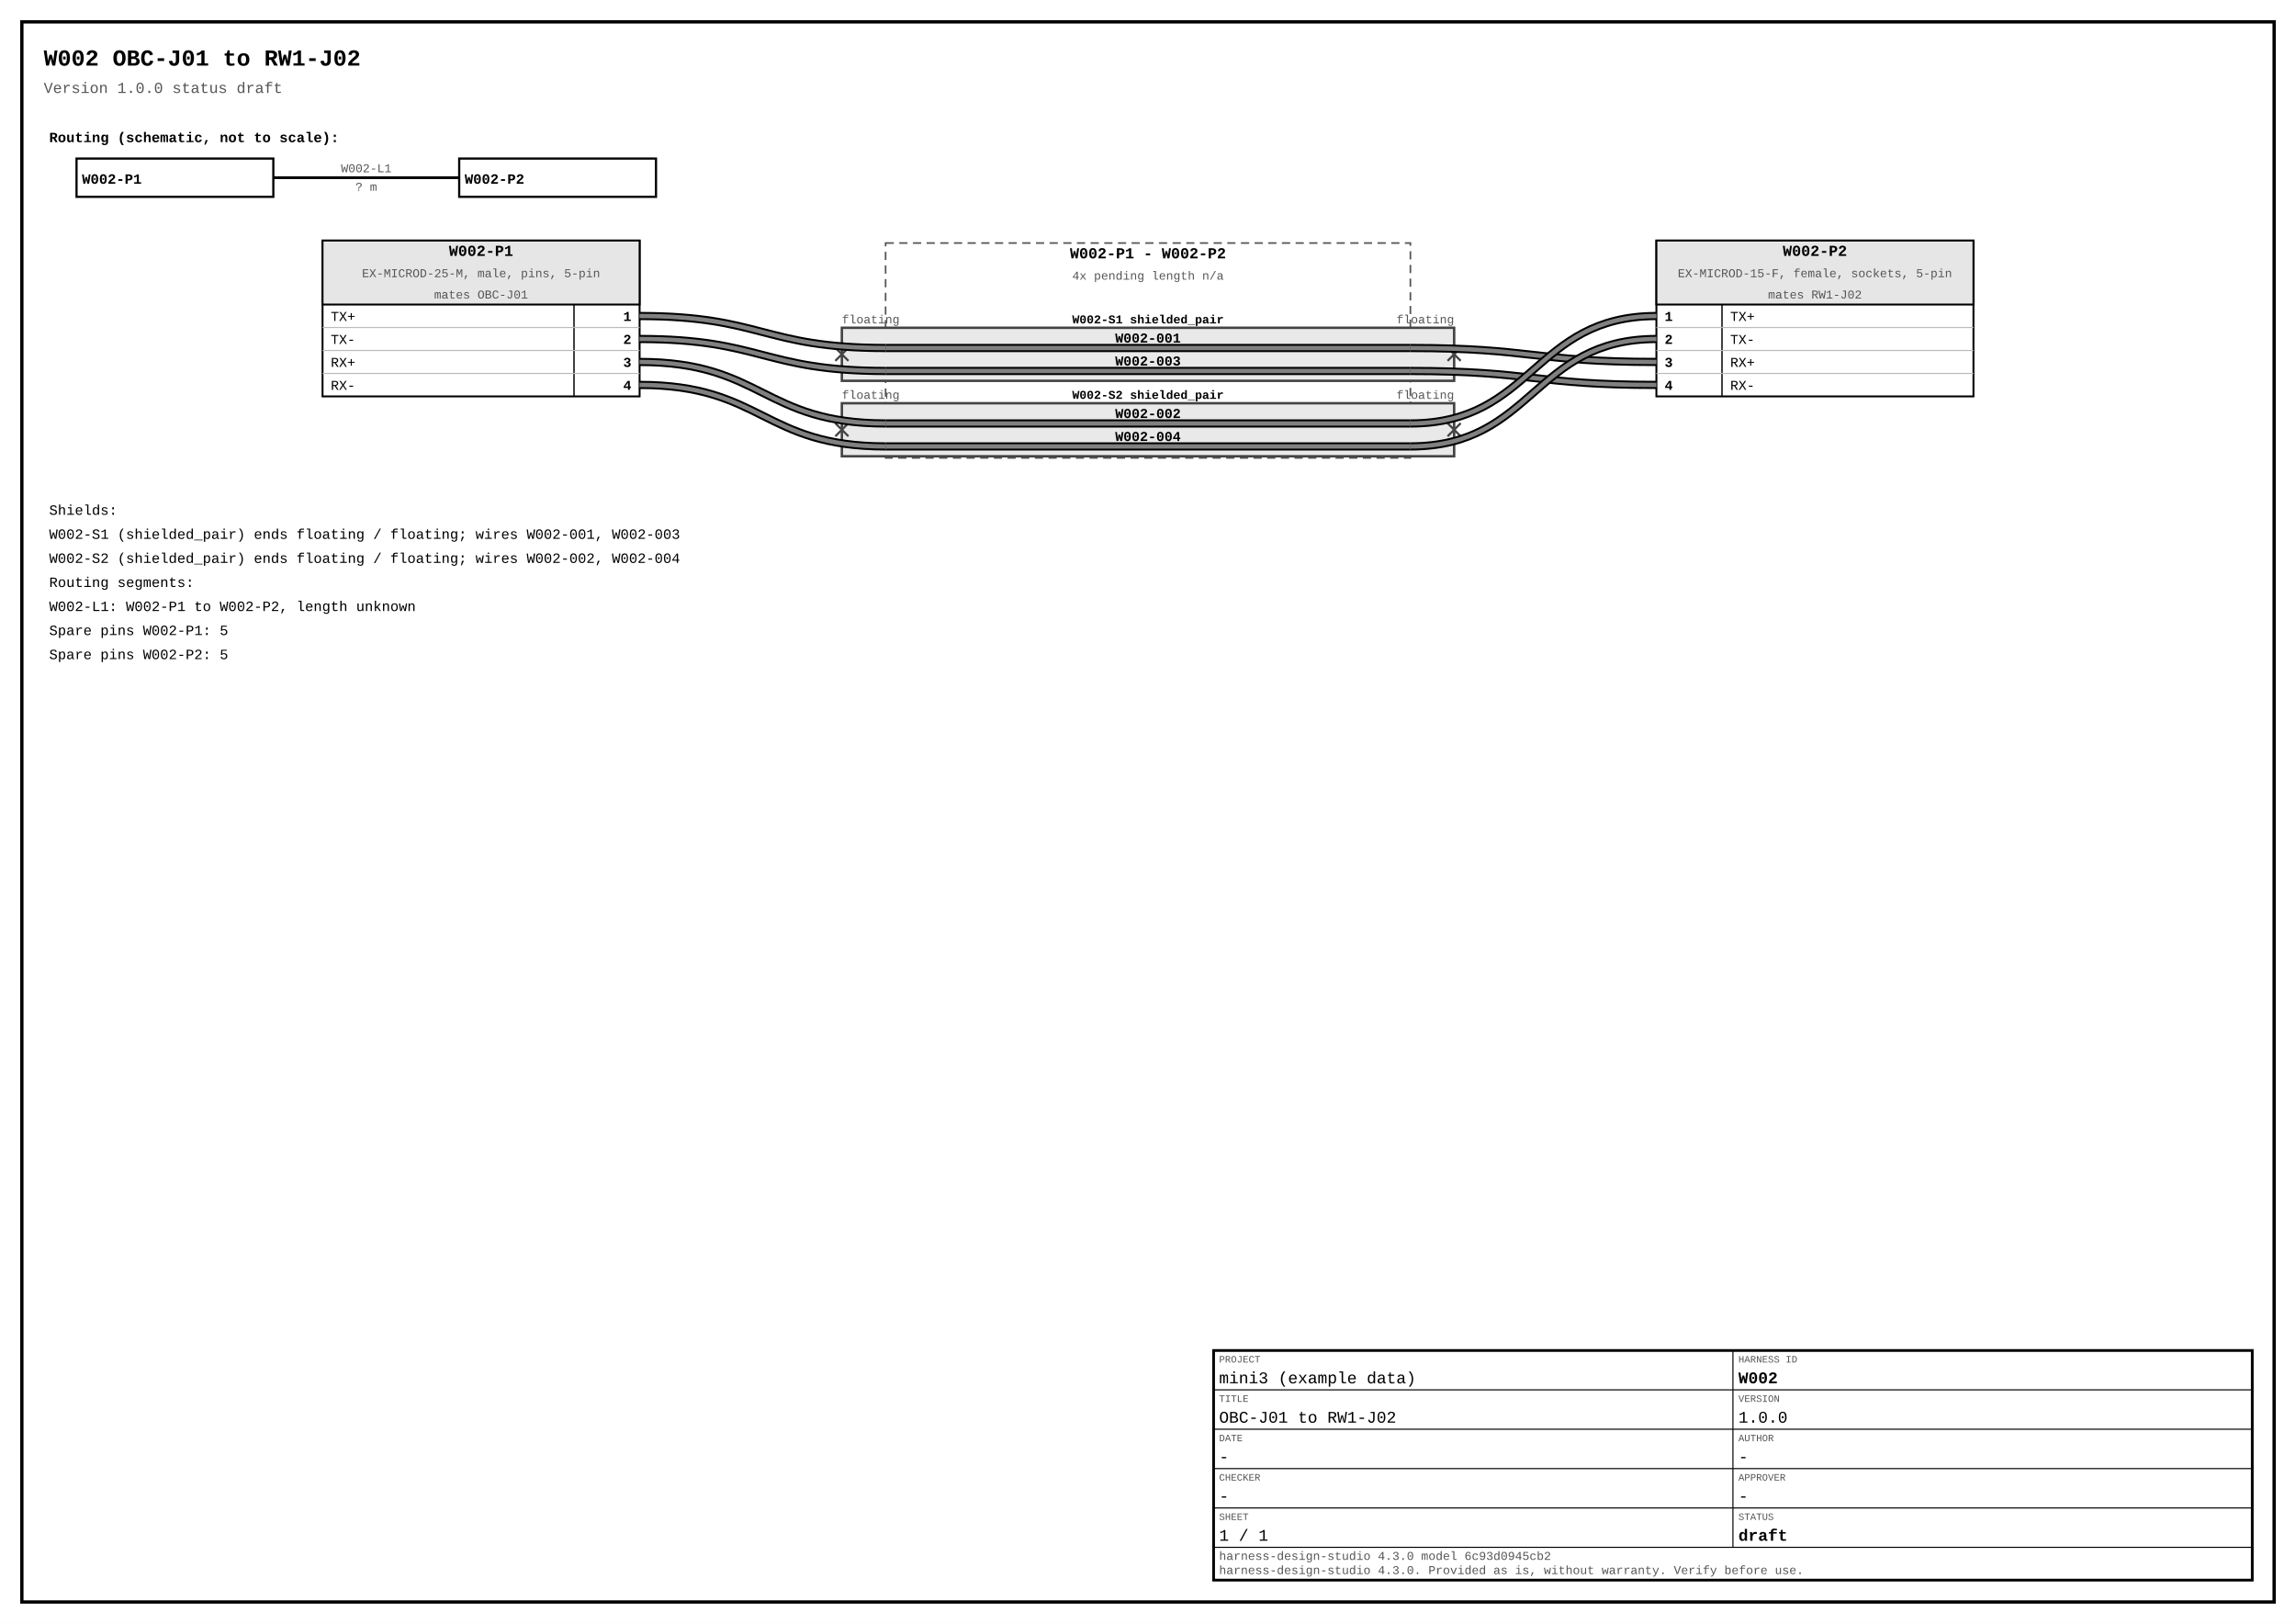
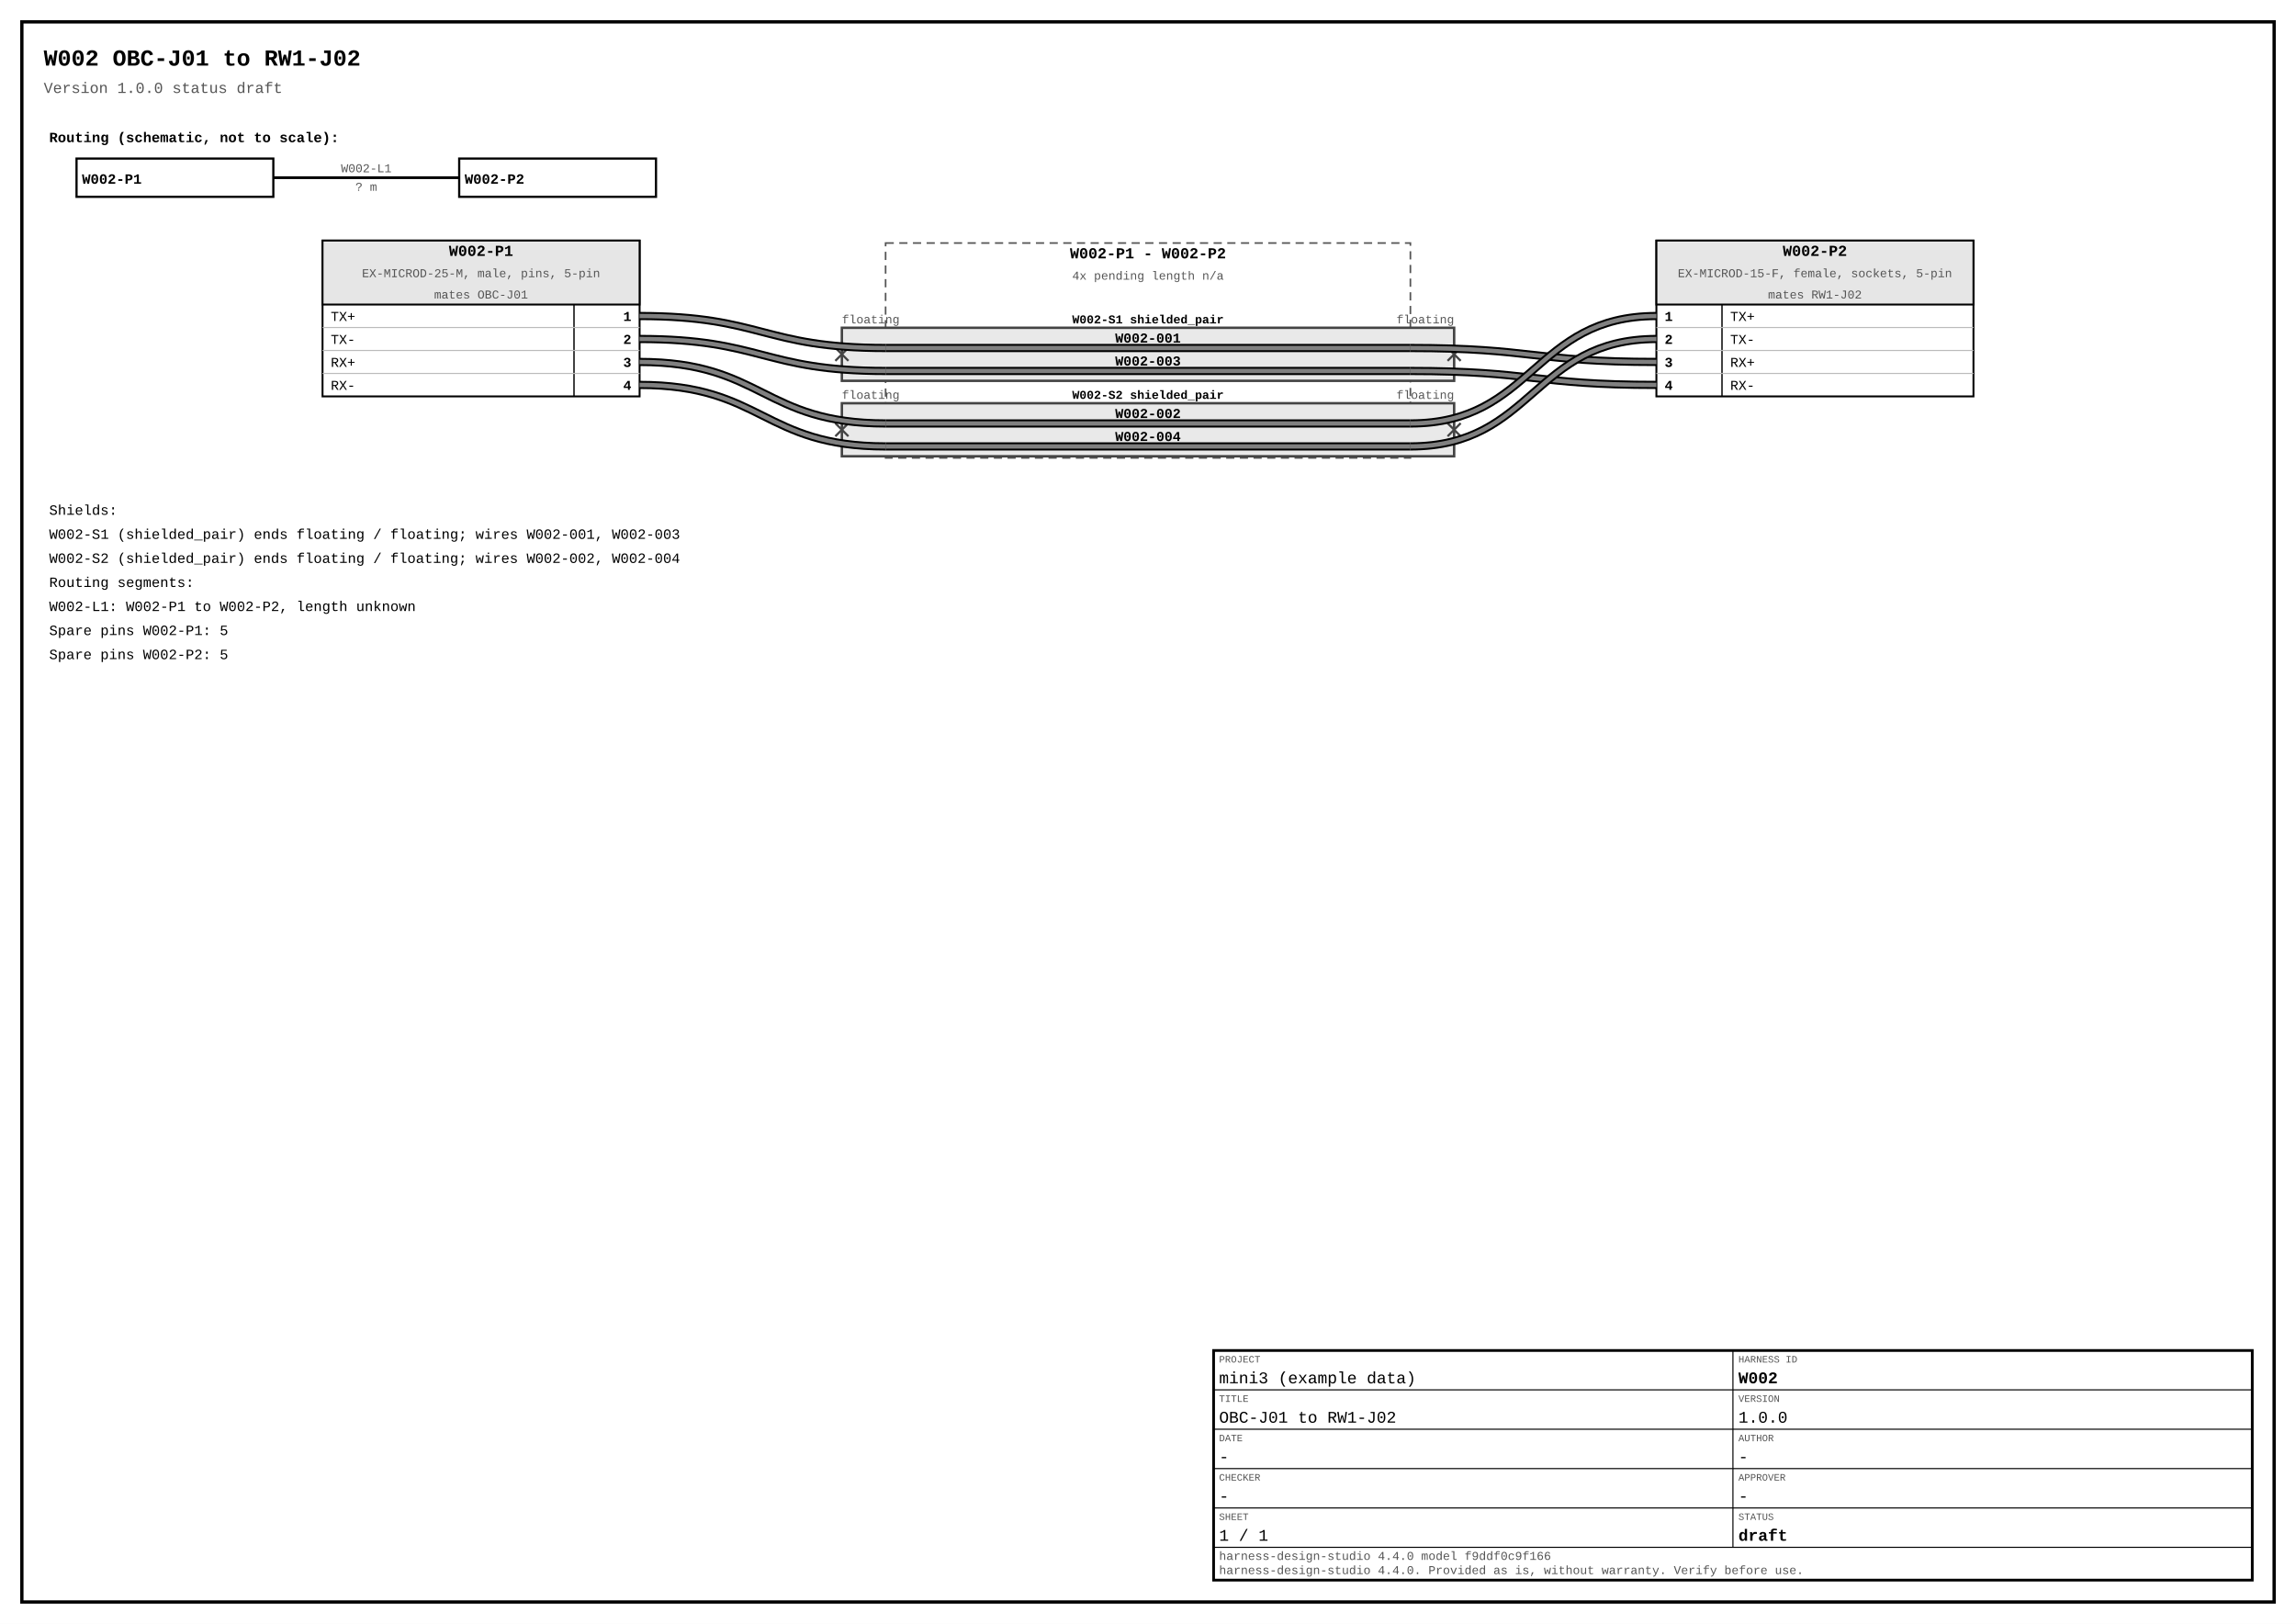
<svg xmlns="http://www.w3.org/2000/svg" width="420mm" height="297mm" viewBox="0 0 420 297" font-family="Courier New, Courier, monospace">
  <rect x="0" y="0" width="420" height="297" fill="#ffffff" />
  <rect x="4" y="4" width="412" height="289" fill="none" stroke="#000000" stroke-width="0.6" />
  <text x="8" y="12" font-size="4.2" font-weight="bold" text-anchor="start" fill="#000000">W002  OBC-J01 to RW1-J02</text>
  <text x="8" y="17" font-size="2.8" text-anchor="start" fill="#555555">Version 1.0.0  status draft</text>
  <text x="9" y="26" font-size="2.6" font-weight="bold" text-anchor="start" fill="#000000">Routing (schematic, not to scale):</text>
  <line x1="50" y1="32.5" x2="84" y2="32.5" stroke="#000000" stroke-width="0.5" />
  <text x="67" y="31.5" font-size="2.2" text-anchor="middle" fill="#555555">W002-L1</text>
  <text x="67" y="34.9" font-size="2.2" text-anchor="middle" fill="#555555">? m</text>
  <rect x="14" y="29" width="36" height="7" fill="#ffffff" stroke="#000000" stroke-width="0.4" />
  <text x="15" y="33.6" font-size="2.6" font-weight="bold" text-anchor="start" fill="#000000">W002-P1</text>
  <rect x="84" y="29" width="36" height="7" fill="#ffffff" stroke="#000000" stroke-width="0.4" />
  <text x="85" y="33.6" font-size="2.6" font-weight="bold" text-anchor="start" fill="#000000">W002-P2</text>
  <rect x="59" y="44" width="58" height="28.5" fill="#ffffff" stroke="#000000" stroke-width="0.35" />
  <rect x="59" y="44" width="58" height="11.7" fill="#e6e6e6" stroke="#000000" stroke-width="0.35" />
  <text x="88" y="46.8" font-size="2.8" font-weight="bold" text-anchor="middle" fill="#000000">W002-P1</text>
  <text x="88" y="50.7" font-size="2.2" text-anchor="middle" fill="#555555">EX-MICROD-25-M, male, pins, 5-pin</text>
  <text x="88" y="54.6" font-size="2.2" text-anchor="middle" fill="#555555">mates OBC-J01</text>
  <line x1="105" y1="55.7" x2="105" y2="72.5" stroke="#000000" stroke-width="0.25" />
  <line x1="59" y1="59.9" x2="117" y2="59.9" stroke="#bbbbbb" stroke-width="0.2" />
  <text x="60.5" y="58.7" font-size="2.5" text-anchor="start" fill="#000000" data-ref="sig/W002-P1/1">TX+</text>
  <text x="115.5" y="58.7" font-size="2.5" font-weight="bold" text-anchor="end" fill="#000000" data-ref="pin/W002-P1/1">1</text>
  <line x1="59" y1="64.1" x2="117" y2="64.1" stroke="#bbbbbb" stroke-width="0.2" />
  <text x="60.5" y="62.9" font-size="2.5" text-anchor="start" fill="#000000" data-ref="sig/W002-P1/2">TX-</text>
  <text x="115.5" y="62.9" font-size="2.5" font-weight="bold" text-anchor="end" fill="#000000" data-ref="pin/W002-P1/2">2</text>
  <line x1="59" y1="68.3" x2="117" y2="68.3" stroke="#bbbbbb" stroke-width="0.2" />
  <text x="60.5" y="67.1" font-size="2.5" text-anchor="start" fill="#000000" data-ref="sig/W002-P1/3">RX+</text>
  <text x="115.5" y="67.1" font-size="2.5" font-weight="bold" text-anchor="end" fill="#000000" data-ref="pin/W002-P1/3">3</text>
  <text x="60.5" y="71.3" font-size="2.5" text-anchor="start" fill="#000000" data-ref="sig/W002-P1/4">RX-</text>
  <text x="115.5" y="71.3" font-size="2.5" font-weight="bold" text-anchor="end" fill="#000000" data-ref="pin/W002-P1/4">4</text>
  <rect x="303" y="44" width="58" height="28.5" fill="#ffffff" stroke="#000000" stroke-width="0.35" />
  <rect x="303" y="44" width="58" height="11.7" fill="#e6e6e6" stroke="#000000" stroke-width="0.35" />
  <text x="332" y="46.8" font-size="2.8" font-weight="bold" text-anchor="middle" fill="#000000">W002-P2</text>
  <text x="332" y="50.7" font-size="2.2" text-anchor="middle" fill="#555555">EX-MICROD-15-F, female, sockets, 5-pin</text>
  <text x="332" y="54.6" font-size="2.2" text-anchor="middle" fill="#555555">mates RW1-J02</text>
  <line x1="315" y1="55.7" x2="315" y2="72.5" stroke="#000000" stroke-width="0.25" />
  <line x1="303" y1="59.9" x2="361" y2="59.9" stroke="#bbbbbb" stroke-width="0.2" />
  <text x="304.5" y="58.7" font-size="2.5" font-weight="bold" text-anchor="start" fill="#000000" data-ref="pin/W002-P2/1">1</text>
  <text x="316.5" y="58.7" font-size="2.5" text-anchor="start" fill="#000000" data-ref="sig/W002-P2/1">TX+</text>
  <line x1="303" y1="64.1" x2="361" y2="64.1" stroke="#bbbbbb" stroke-width="0.2" />
  <text x="304.5" y="62.9" font-size="2.5" font-weight="bold" text-anchor="start" fill="#000000" data-ref="pin/W002-P2/2">2</text>
  <text x="316.5" y="62.9" font-size="2.5" text-anchor="start" fill="#000000" data-ref="sig/W002-P2/2">TX-</text>
  <line x1="303" y1="68.3" x2="361" y2="68.3" stroke="#bbbbbb" stroke-width="0.2" />
  <text x="304.5" y="67.1" font-size="2.5" font-weight="bold" text-anchor="start" fill="#000000" data-ref="pin/W002-P2/3">3</text>
  <text x="316.5" y="67.1" font-size="2.5" text-anchor="start" fill="#000000" data-ref="sig/W002-P2/3">RX+</text>
  <text x="304.5" y="71.3" font-size="2.5" font-weight="bold" text-anchor="start" fill="#000000" data-ref="pin/W002-P2/4">4</text>
  <text x="316.5" y="71.3" font-size="2.5" text-anchor="start" fill="#000000" data-ref="sig/W002-P2/4">RX-</text>
  <rect x="162" y="44.45" width="96" height="39.3" fill="none" stroke="#555555" stroke-width="0.3" stroke-dasharray="1.5 1" />
  <text x="210" y="47.25" font-size="2.8" font-weight="bold" text-anchor="middle" fill="#000000">W002-P1 - W002-P2</text>
  <text x="210" y="51.15" font-size="2.2" text-anchor="middle" fill="#555555">4x  pending  length n/a</text>
  <rect x="154" y="59.95" width="112" height="9.7" fill="#e9e9e9" stroke="#444444" stroke-width="0.45" />
  <text x="210" y="59.15" font-size="2.2" font-weight="bold" text-anchor="middle" fill="#000000">W002-S1  shielded_pair</text>
  <text x="154" y="59.15" font-size="2.2" text-anchor="start" fill="#555555">floating</text>
  <text x="266" y="59.15" font-size="2.2" text-anchor="end" fill="#555555">floating</text>
  <line x1="152.8" y1="63.6" x2="155.2" y2="66" stroke="#444444" stroke-width="0.4" />
  <line x1="152.8" y1="66" x2="155.2" y2="63.6" stroke="#444444" stroke-width="0.4" />
  <line x1="264.8" y1="63.6" x2="267.2" y2="66" stroke="#444444" stroke-width="0.4" />
  <line x1="264.8" y1="66" x2="267.2" y2="63.6" stroke="#444444" stroke-width="0.4" />
  <rect x="154" y="73.75" width="112" height="9.7" fill="#e9e9e9" stroke="#444444" stroke-width="0.45" />
  <text x="210" y="72.95" font-size="2.2" font-weight="bold" text-anchor="middle" fill="#000000">W002-S2  shielded_pair</text>
  <text x="154" y="72.95" font-size="2.2" text-anchor="start" fill="#555555">floating</text>
  <text x="266" y="72.95" font-size="2.2" text-anchor="end" fill="#555555">floating</text>
  <line x1="152.8" y1="77.4" x2="155.2" y2="79.8" stroke="#444444" stroke-width="0.4" />
  <line x1="152.8" y1="79.8" x2="155.2" y2="77.4" stroke="#444444" stroke-width="0.4" />
  <line x1="264.8" y1="77.4" x2="267.2" y2="79.8" stroke="#444444" stroke-width="0.4" />
  <line x1="264.8" y1="79.8" x2="267.2" y2="77.4" stroke="#444444" stroke-width="0.4" />
  <path d="M 117 57.8 C 139.5 57.8 139.5 63.65 162 63.65" fill="none" stroke="#000000" stroke-width="1.5" />
  <line x1="162" y1="63.65" x2="258" y2="63.65" stroke="#000000" stroke-width="1.5" />
  <path d="M 258 63.65 C 280.5 63.65 280.5 66.2 303 66.2" fill="none" stroke="#000000" stroke-width="1.5" />
  <path d="M 117 57.8 C 139.5 57.8 139.5 63.65 162 63.65" fill="none" stroke="#808080" stroke-width="0.8" />
  <line x1="162" y1="63.65" x2="258" y2="63.65" stroke="#808080" stroke-width="0.8" />
  <path d="M 258 63.65 C 280.5 63.65 280.5 66.2 303 66.2" fill="none" stroke="#808080" stroke-width="0.8" />
  <text x="210" y="62.65" font-size="2.5" font-weight="bold" text-anchor="middle" fill="#000000">W002-001</text>
  <path d="M 117 62 C 139.5 62 139.5 67.85 162 67.85" fill="none" stroke="#000000" stroke-width="1.5" />
  <line x1="162" y1="67.85" x2="258" y2="67.85" stroke="#000000" stroke-width="1.5" />
  <path d="M 258 67.85 C 280.5 67.85 280.5 70.4 303 70.4" fill="none" stroke="#000000" stroke-width="1.5" />
  <path d="M 117 62 C 139.5 62 139.5 67.85 162 67.85" fill="none" stroke="#808080" stroke-width="0.8" />
  <line x1="162" y1="67.85" x2="258" y2="67.85" stroke="#808080" stroke-width="0.8" />
  <path d="M 258 67.85 C 280.5 67.85 280.5 70.4 303 70.4" fill="none" stroke="#808080" stroke-width="0.8" />
  <text x="210" y="66.85" font-size="2.5" font-weight="bold" text-anchor="middle" fill="#000000">W002-003</text>
  <path d="M 117 66.2 C 139.5 66.2 139.5 77.45 162 77.45" fill="none" stroke="#000000" stroke-width="1.5" />
  <line x1="162" y1="77.45" x2="258" y2="77.45" stroke="#000000" stroke-width="1.5" />
  <path d="M 258 77.45 C 280.5 77.45 280.5 57.8 303 57.8" fill="none" stroke="#000000" stroke-width="1.5" />
  <path d="M 117 66.2 C 139.5 66.2 139.5 77.45 162 77.45" fill="none" stroke="#808080" stroke-width="0.8" />
  <line x1="162" y1="77.45" x2="258" y2="77.45" stroke="#808080" stroke-width="0.8" />
  <path d="M 258 77.45 C 280.5 77.45 280.5 57.8 303 57.8" fill="none" stroke="#808080" stroke-width="0.8" />
  <text x="210" y="76.45" font-size="2.5" font-weight="bold" text-anchor="middle" fill="#000000">W002-002</text>
  <path d="M 117 70.4 C 139.5 70.4 139.5 81.65 162 81.65" fill="none" stroke="#000000" stroke-width="1.5" />
  <line x1="162" y1="81.65" x2="258" y2="81.65" stroke="#000000" stroke-width="1.5" />
  <path d="M 258 81.65 C 280.5 81.65 280.5 62 303 62" fill="none" stroke="#000000" stroke-width="1.5" />
  <path d="M 117 70.4 C 139.5 70.4 139.5 81.65 162 81.65" fill="none" stroke="#808080" stroke-width="0.8" />
  <line x1="162" y1="81.65" x2="258" y2="81.65" stroke="#808080" stroke-width="0.8" />
  <path d="M 258 81.65 C 280.5 81.65 280.5 62 303 62" fill="none" stroke="#808080" stroke-width="0.8" />
  <text x="210" y="80.65" font-size="2.5" font-weight="bold" text-anchor="middle" fill="#000000">W002-004</text>
  <text x="9" y="94.15" font-size="2.6" text-anchor="start" fill="#000000">Shields:</text>
  <text x="9" y="98.55" font-size="2.6" text-anchor="start" fill="#000000">  W002-S1 (shielded_pair) ends floating / floating; wires W002-001, W002-003</text>
  <text x="9" y="102.95" font-size="2.6" text-anchor="start" fill="#000000">  W002-S2 (shielded_pair) ends floating / floating; wires W002-002, W002-004</text>
  <text x="9" y="107.35" font-size="2.6" text-anchor="start" fill="#000000">Routing segments:</text>
  <text x="9" y="111.75" font-size="2.6" text-anchor="start" fill="#000000">  W002-L1: W002-P1 to W002-P2, length unknown</text>
  <text x="9" y="116.15" font-size="2.6" text-anchor="start" fill="#000000">Spare pins W002-P1: 5</text>
  <text x="9" y="120.55" font-size="2.6" text-anchor="start" fill="#000000">Spare pins W002-P2: 5</text>
  <rect x="222" y="247" width="190" height="42" fill="none" stroke="#000000" stroke-width="0.5" />
  <line x1="222" y1="247" x2="317" y2="247" stroke="#000000" stroke-width="0.2" />
  <text x="223" y="249.2" font-size="1.8" text-anchor="start" fill="#555555">PROJECT</text>
  <text x="223" y="253" font-size="3" text-anchor="start" fill="#000000">mini3 (example data)</text>
  <line x1="317" y1="247" x2="412" y2="247" stroke="#000000" stroke-width="0.2" />
  <text x="318" y="249.2" font-size="1.8" text-anchor="start" fill="#555555">HARNESS ID</text>
  <text x="318" y="253" font-size="3" font-weight="bold" text-anchor="start" fill="#000000">W002</text>
  <line x1="222" y1="254.2" x2="317" y2="254.2" stroke="#000000" stroke-width="0.2" />
  <text x="223" y="256.4" font-size="1.8" text-anchor="start" fill="#555555">TITLE</text>
  <text x="223" y="260.2" font-size="3" text-anchor="start" fill="#000000">OBC-J01 to RW1-J02</text>
  <line x1="317" y1="254.2" x2="412" y2="254.2" stroke="#000000" stroke-width="0.2" />
  <text x="318" y="256.4" font-size="1.8" text-anchor="start" fill="#555555">VERSION</text>
  <text x="318" y="260.2" font-size="3" text-anchor="start" fill="#000000">1.0.0</text>
  <line x1="222" y1="261.4" x2="317" y2="261.4" stroke="#000000" stroke-width="0.2" />
  <text x="223" y="263.6" font-size="1.8" text-anchor="start" fill="#555555">DATE</text>
  <text x="223" y="267.4" font-size="3" text-anchor="start" fill="#000000">-</text>
  <line x1="317" y1="261.4" x2="412" y2="261.4" stroke="#000000" stroke-width="0.2" />
  <text x="318" y="263.6" font-size="1.8" text-anchor="start" fill="#555555">AUTHOR</text>
  <text x="318" y="267.4" font-size="3" text-anchor="start" fill="#000000">-</text>
  <line x1="222" y1="268.6" x2="317" y2="268.6" stroke="#000000" stroke-width="0.2" />
  <text x="223" y="270.8" font-size="1.8" text-anchor="start" fill="#555555">CHECKER</text>
  <text x="223" y="274.6" font-size="3" text-anchor="start" fill="#000000">-</text>
  <line x1="317" y1="268.6" x2="412" y2="268.6" stroke="#000000" stroke-width="0.2" />
  <text x="318" y="270.8" font-size="1.8" text-anchor="start" fill="#555555">APPROVER</text>
  <text x="318" y="274.6" font-size="3" text-anchor="start" fill="#000000">-</text>
  <line x1="222" y1="275.8" x2="317" y2="275.8" stroke="#000000" stroke-width="0.2" />
  <text x="223" y="278" font-size="1.8" text-anchor="start" fill="#555555">SHEET</text>
  <text x="223" y="281.8" font-size="3" text-anchor="start" fill="#000000">1 / 1</text>
  <line x1="317" y1="275.8" x2="412" y2="275.8" stroke="#000000" stroke-width="0.2" />
  <text x="318" y="278" font-size="1.8" text-anchor="start" fill="#555555">STATUS</text>
  <text x="318" y="281.8" font-size="3" font-weight="bold" text-anchor="start" fill="#000000">draft</text>
  <line x1="317" y1="247" x2="317" y2="283" stroke="#000000" stroke-width="0.2" />
  <line x1="222" y1="283" x2="412" y2="283" stroke="#000000" stroke-width="0.2" />
-   <text x="223" y="285.3" font-size="2.2" text-anchor="start" fill="#555555">harness-design-studio 4.3.0 model 6c93d0945cb2</text>
-   <text x="223" y="287.9" font-size="2.2" text-anchor="start" fill="#555555">harness-design-studio 4.3.0. Provided as is, without warranty. Verify before use.</text>
+   <text x="223" y="285.3" font-size="2.2" text-anchor="start" fill="#555555">harness-design-studio 4.4.0 model f9ddf0c9f166</text>
+   <text x="223" y="287.9" font-size="2.2" text-anchor="start" fill="#555555">harness-design-studio 4.4.0. Provided as is, without warranty. Verify before use.</text>
</svg>
